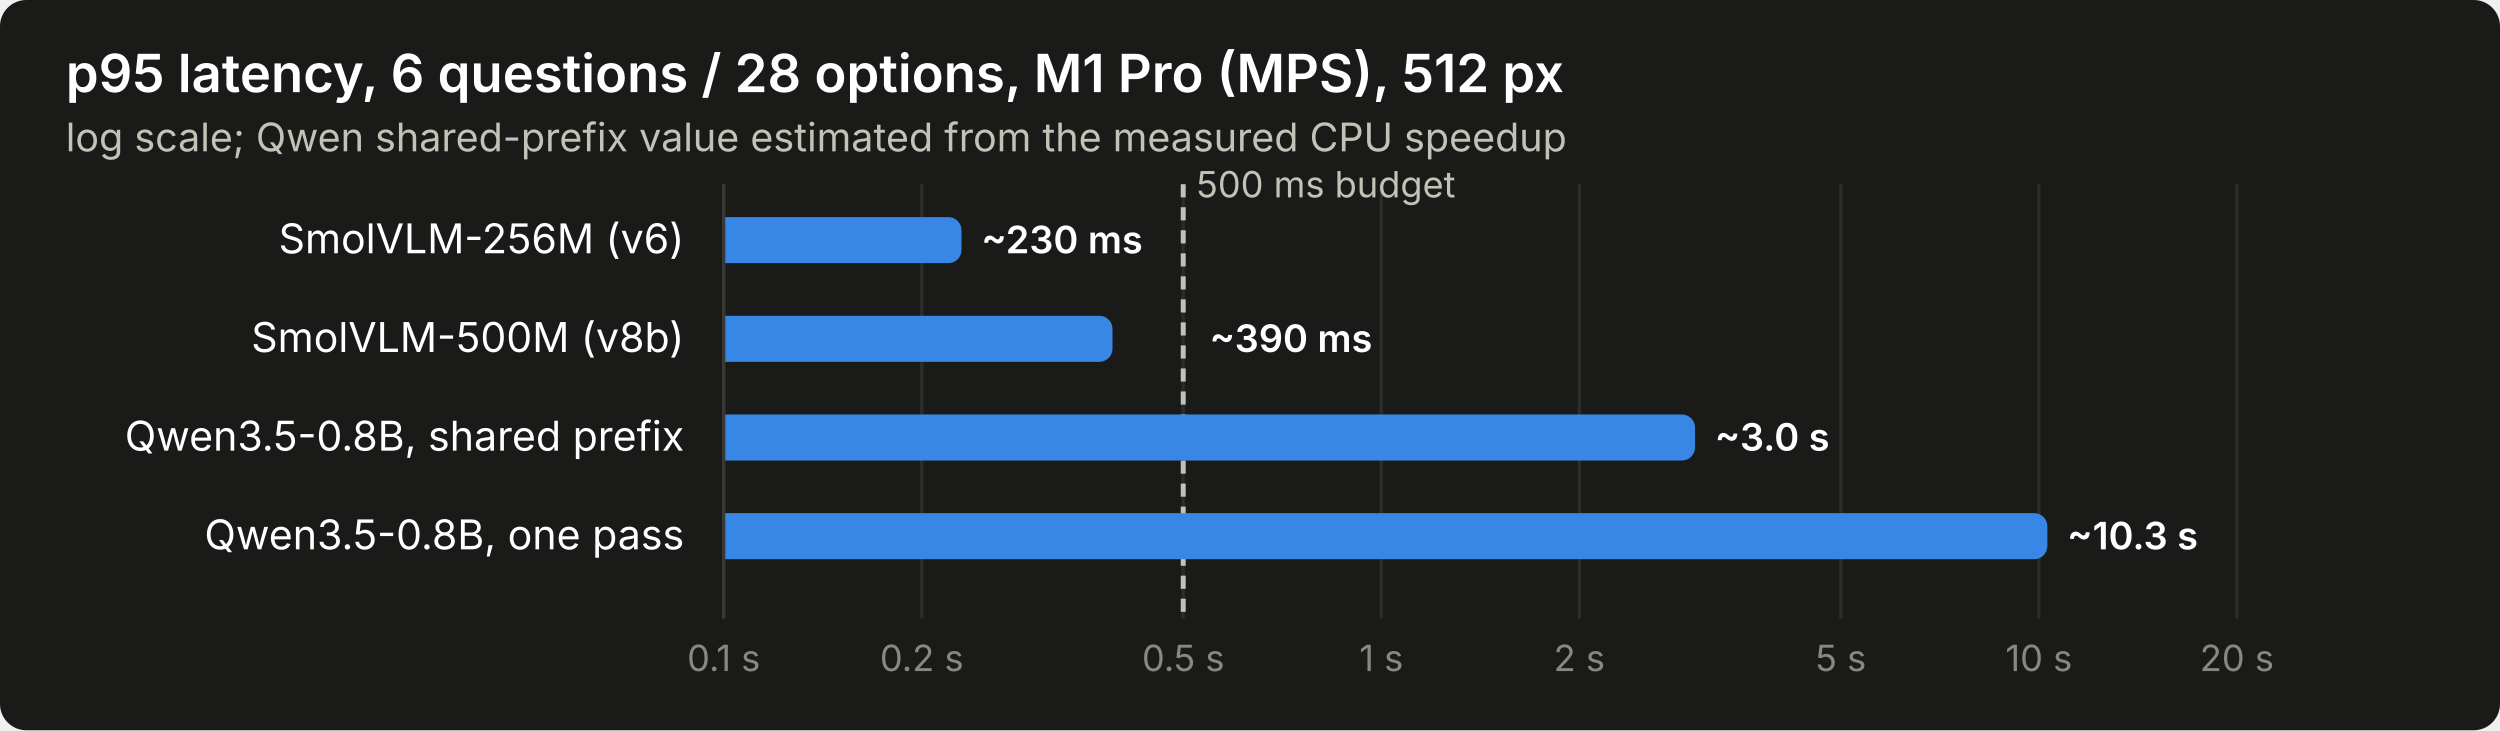
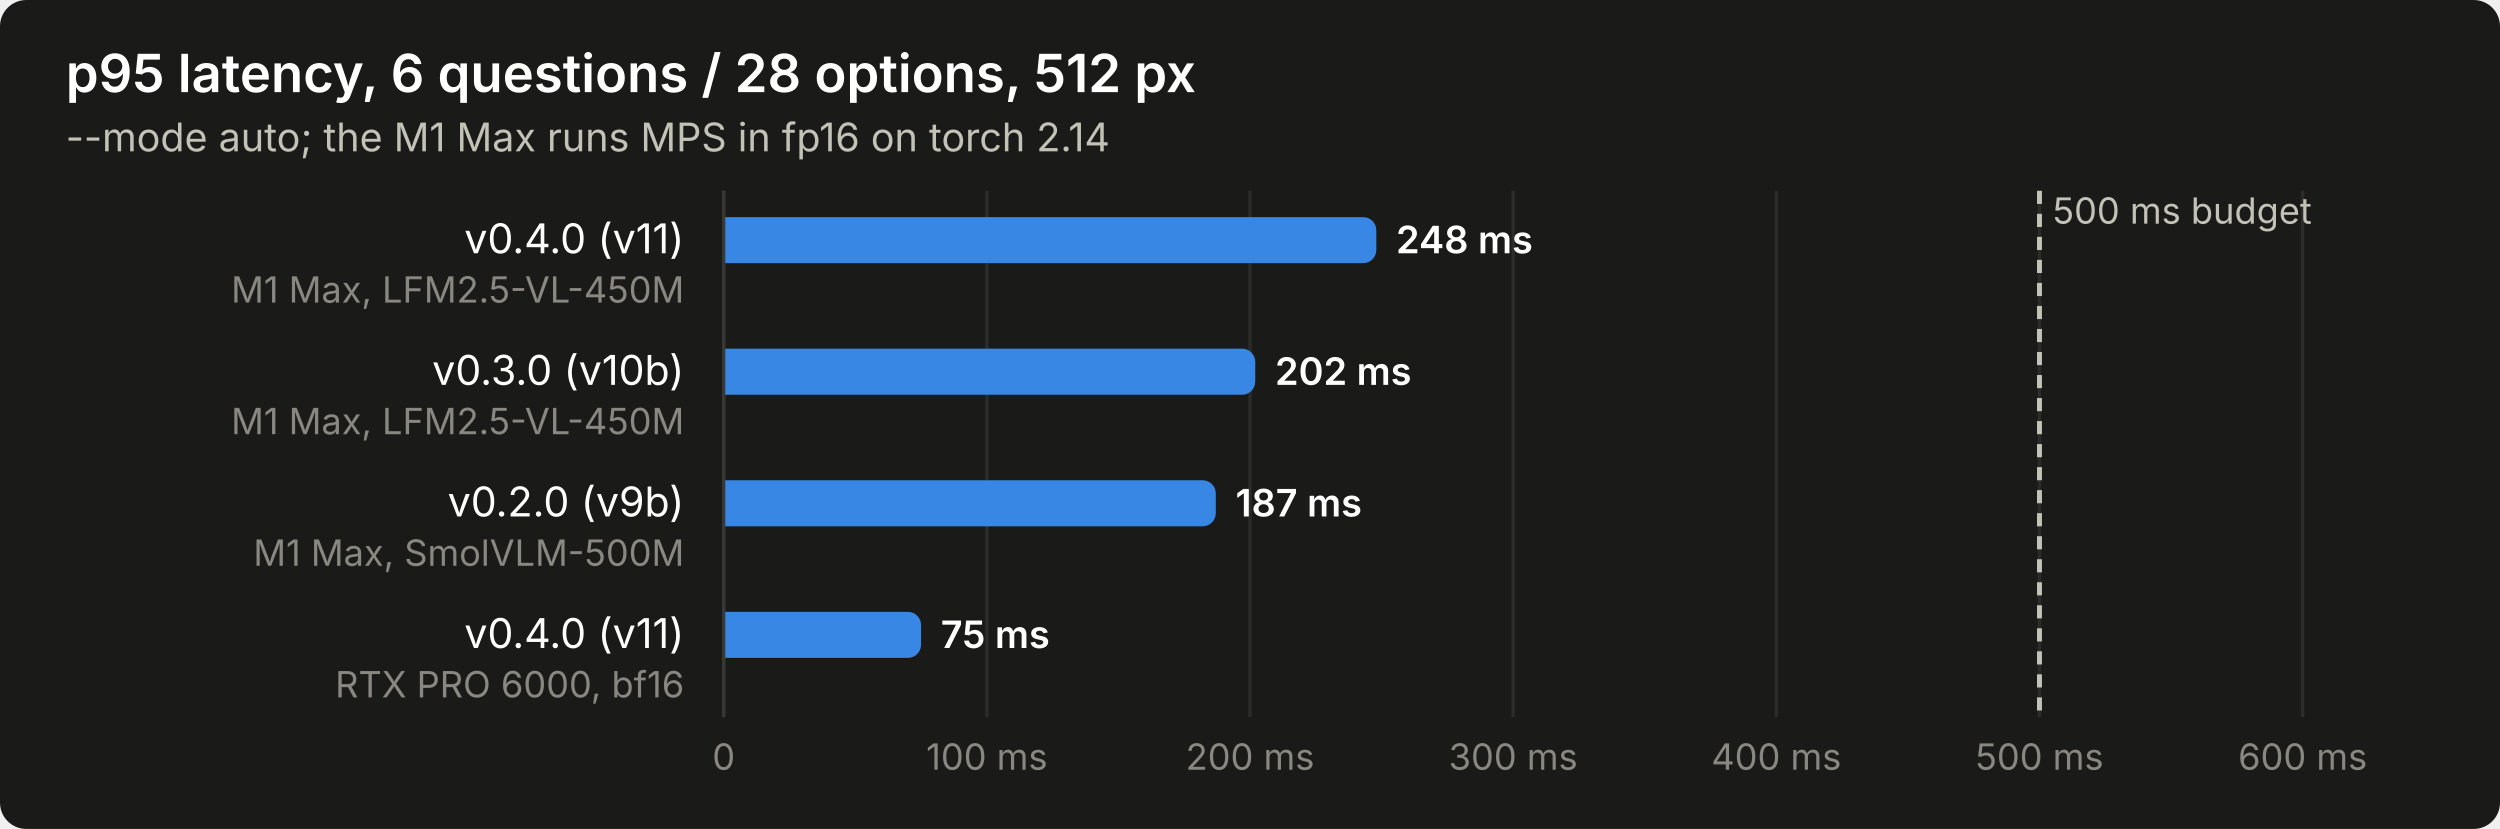
- <svg xmlns="http://www.w3.org/2000/svg" width="760" height="222" viewBox="0 0 760 222" font-family="system-ui,-apple-system,Segoe UI,sans-serif">
-   <rect width="760" height="222" fill="#1a1a19" rx="8" />
-   <text x="20" y="28" font-size="16" font-weight="600" fill="#ffffff">p95 latency, 6 questions / 28 options, M1 Pro (MPS), 512 px</text>
-   <text x="20" y="46" font-size="12" fill="#c3c2b7">log scale; Qwen shared-prefix value estimated from the measured CPU speedup</text>
-   <line x1="220.0" x2="220.0" y1="56" y2="188" stroke="#2c2c2a" />
-   <text x="220.0" y="204" font-size="11" fill="#898781" text-anchor="middle">0.1 s</text>
-   <line x1="280.2" x2="280.2" y1="56" y2="188" stroke="#2c2c2a" />
-   <text x="280.2" y="204" font-size="11" fill="#898781" text-anchor="middle">0.2 s</text>
-   <line x1="359.7" x2="359.7" y1="56" y2="188" stroke="#2c2c2a" />
-   <text x="359.7" y="204" font-size="11" fill="#898781" text-anchor="middle">0.5 s</text>
-   <line x1="419.9" x2="419.9" y1="56" y2="188" stroke="#2c2c2a" />
-   <text x="419.9" y="204" font-size="11" fill="#898781" text-anchor="middle">1 s</text>
-   <line x1="480.1" x2="480.1" y1="56" y2="188" stroke="#2c2c2a" />
-   <text x="480.1" y="204" font-size="11" fill="#898781" text-anchor="middle">2 s</text>
-   <line x1="559.6" x2="559.6" y1="56" y2="188" stroke="#2c2c2a" />
-   <text x="559.6" y="204" font-size="11" fill="#898781" text-anchor="middle">5 s</text>
-   <line x1="619.8" x2="619.8" y1="56" y2="188" stroke="#2c2c2a" />
-   <text x="619.8" y="204" font-size="11" fill="#898781" text-anchor="middle">10 s</text>
-   <line x1="680.0" x2="680.0" y1="56" y2="188" stroke="#2c2c2a" />
-   <text x="680.0" y="204" font-size="11" fill="#898781" text-anchor="middle">20 s</text>
-   <line x1="359.7" x2="359.7" y1="56" y2="188" stroke="#c3c2b7" stroke-width="1.5" stroke-dasharray="4 3" />
-   <text x="363.7" y="60" font-size="11" fill="#c3c2b7">500 ms budget</text>
-   <text x="208" y="77" font-size="12.5" fill="#ffffff" text-anchor="end">SmolVLM-256M (v6)</text>
+ <svg xmlns="http://www.w3.org/2000/svg" width="760" height="252" viewBox="0 0 760 252" font-family="system-ui,-apple-system,Segoe UI,sans-serif">
+   <rect width="760" height="252" fill="#1a1a19" rx="8" />
+   <text x="20" y="28" font-size="16" font-weight="600" fill="#ffffff">p95 latency, 6 questions / 28 options, 512 px</text>
+   <text x="20" y="46" font-size="12" fill="#c3c2b7">--mode auto; the M1 Max runs MPS in fp16 on torch 2.14</text>
+   <line x1="220.0" x2="220.0" y1="58" y2="218" stroke="#2c2c2a" stroke-width="1" />
+   <text x="220.0" y="234" font-size="11" fill="#898781" text-anchor="middle">0</text>
+   <line x1="300.0" x2="300.0" y1="58" y2="218" stroke="#2c2c2a" stroke-width="1" />
+   <text x="300.0" y="234" font-size="11" fill="#898781" text-anchor="middle">100 ms</text>
+   <line x1="380.0" x2="380.0" y1="58" y2="218" stroke="#2c2c2a" stroke-width="1" />
+   <text x="380.0" y="234" font-size="11" fill="#898781" text-anchor="middle">200 ms</text>
+   <line x1="460.0" x2="460.0" y1="58" y2="218" stroke="#2c2c2a" stroke-width="1" />
+   <text x="460.0" y="234" font-size="11" fill="#898781" text-anchor="middle">300 ms</text>
+   <line x1="540.0" x2="540.0" y1="58" y2="218" stroke="#2c2c2a" stroke-width="1" />
+   <text x="540.0" y="234" font-size="11" fill="#898781" text-anchor="middle">400 ms</text>
+   <line x1="620.0" x2="620.0" y1="58" y2="218" stroke="#2c2c2a" stroke-width="1" />
+   <text x="620.0" y="234" font-size="11" fill="#898781" text-anchor="middle">500 ms</text>
+   <line x1="700.0" x2="700.0" y1="58" y2="218" stroke="#2c2c2a" stroke-width="1" />
+   <text x="700.0" y="234" font-size="11" fill="#898781" text-anchor="middle">600 ms</text>
+   <line x1="620.0" x2="620.0" y1="58" y2="218" stroke="#c3c2b7" stroke-width="1.5" stroke-dasharray="4 3" />
+   <text x="624.0" y="68" font-size="11" fill="#c3c2b7">500 ms budget</text>
+   <text x="208" y="77" font-size="12.5" fill="#ffffff" text-anchor="end">v0.4.0 (v11)</text>
+   <text x="208" y="92" font-size="11" fill="#898781" text-anchor="end">M1 Max, LFM2.5-VL-450M</text>
  <g>
-     <path d="M220.0,66.0 H288.3 A4,4 0 0 1 292.3,70.0 V76.0 A4,4 0 0 1 288.3,80.0 H220.0 Z" fill="#3987e5" />
+     <path d="M220,66 H414.4 A4,4 0 0 1 418.4,70 V76 A4,4 0 0 1 414.4,80 H220 Z" fill="#3987e5" />
  </g>
-   <text x="298.3" y="77" font-size="11.5" font-weight="600" fill="#ffffff">~230 ms</text>
-   <text x="208" y="107" font-size="12.5" fill="#ffffff" text-anchor="end">SmolVLM-500M (v8b)</text>
+   <text x="424.4" y="77" font-size="11.5" font-weight="600" fill="#ffffff">248 ms</text>
+   <text x="208" y="117" font-size="12.5" fill="#ffffff" text-anchor="end">v0.3.0 (v10b)</text>
+   <text x="208" y="132" font-size="11" fill="#898781" text-anchor="end">M1 Max, LFM2.5-VL-450M</text>
  <g>
-     <path d="M220.0,96.0 H334.2 A4,4 0 0 1 338.2,100.0 V106.0 A4,4 0 0 1 334.2,110.0 H220.0 Z" fill="#3987e5" />
+     <path d="M220,106 H377.6 A4,4 0 0 1 381.6,110 V116 A4,4 0 0 1 377.6,120 H220 Z" fill="#3987e5" />
  </g>
-   <text x="367.7" y="107" font-size="11.5" font-weight="600" fill="#ffffff">~390 ms</text>
-   <text x="208" y="137" font-size="12.5" fill="#ffffff" text-anchor="end">Qwen3.5-0.8B, shared prefix</text>
+   <text x="387.6" y="117" font-size="11.5" font-weight="600" fill="#ffffff">202 ms</text>
+   <text x="208" y="157" font-size="12.5" fill="#ffffff" text-anchor="end">v0.2.0 (v9b)</text>
+   <text x="208" y="172" font-size="11" fill="#898781" text-anchor="end">M1 Max, SmolVLM-500M</text>
  <g>
-     <path d="M220.0,126.0 H511.3 A4,4 0 0 1 515.3,130.0 V136.0 A4,4 0 0 1 511.3,140.0 H220.0 Z" fill="#3987e5" />
+     <path d="M220,146 H365.6 A4,4 0 0 1 369.6,150 V156 A4,4 0 0 1 365.6,160 H220 Z" fill="#3987e5" />
  </g>
-   <text x="521.3" y="137" font-size="11.5" font-weight="600" fill="#ffffff">~3.0 s</text>
-   <text x="208" y="167" font-size="12.5" fill="#ffffff" text-anchor="end">Qwen3.5-0.8B, one pass</text>
+   <text x="375.6" y="157" font-size="11.5" font-weight="600" fill="#ffffff">187 ms</text>
+   <text x="208" y="197" font-size="12.5" fill="#ffffff" text-anchor="end">v0.4.0 (v11)</text>
+   <text x="208" y="212" font-size="11" fill="#898781" text-anchor="end">RTX PRO 6000, bf16</text>
  <g>
-     <path d="M220.0,156.0 H618.4 A4,4 0 0 1 622.4,160.0 V166.0 A4,4 0 0 1 618.4,170.0 H220.0 Z" fill="#3987e5" />
+     <path d="M220,186 H276.0 A4,4 0 0 1 280.0,190 V196 A4,4 0 0 1 276.0,200 H220 Z" fill="#3987e5" />
  </g>
-   <text x="628.4" y="167" font-size="11.5" font-weight="600" fill="#ffffff">~10.3 s</text>
-   <line x1="220" x2="220" y1="56" y2="188" stroke="#383835" />
+   <text x="286.0" y="197" font-size="11.5" font-weight="600" fill="#ffffff">75 ms</text>
+   <line x1="220" x2="220" y1="58" y2="218" stroke="#383835" stroke-width="1" />
</svg>
